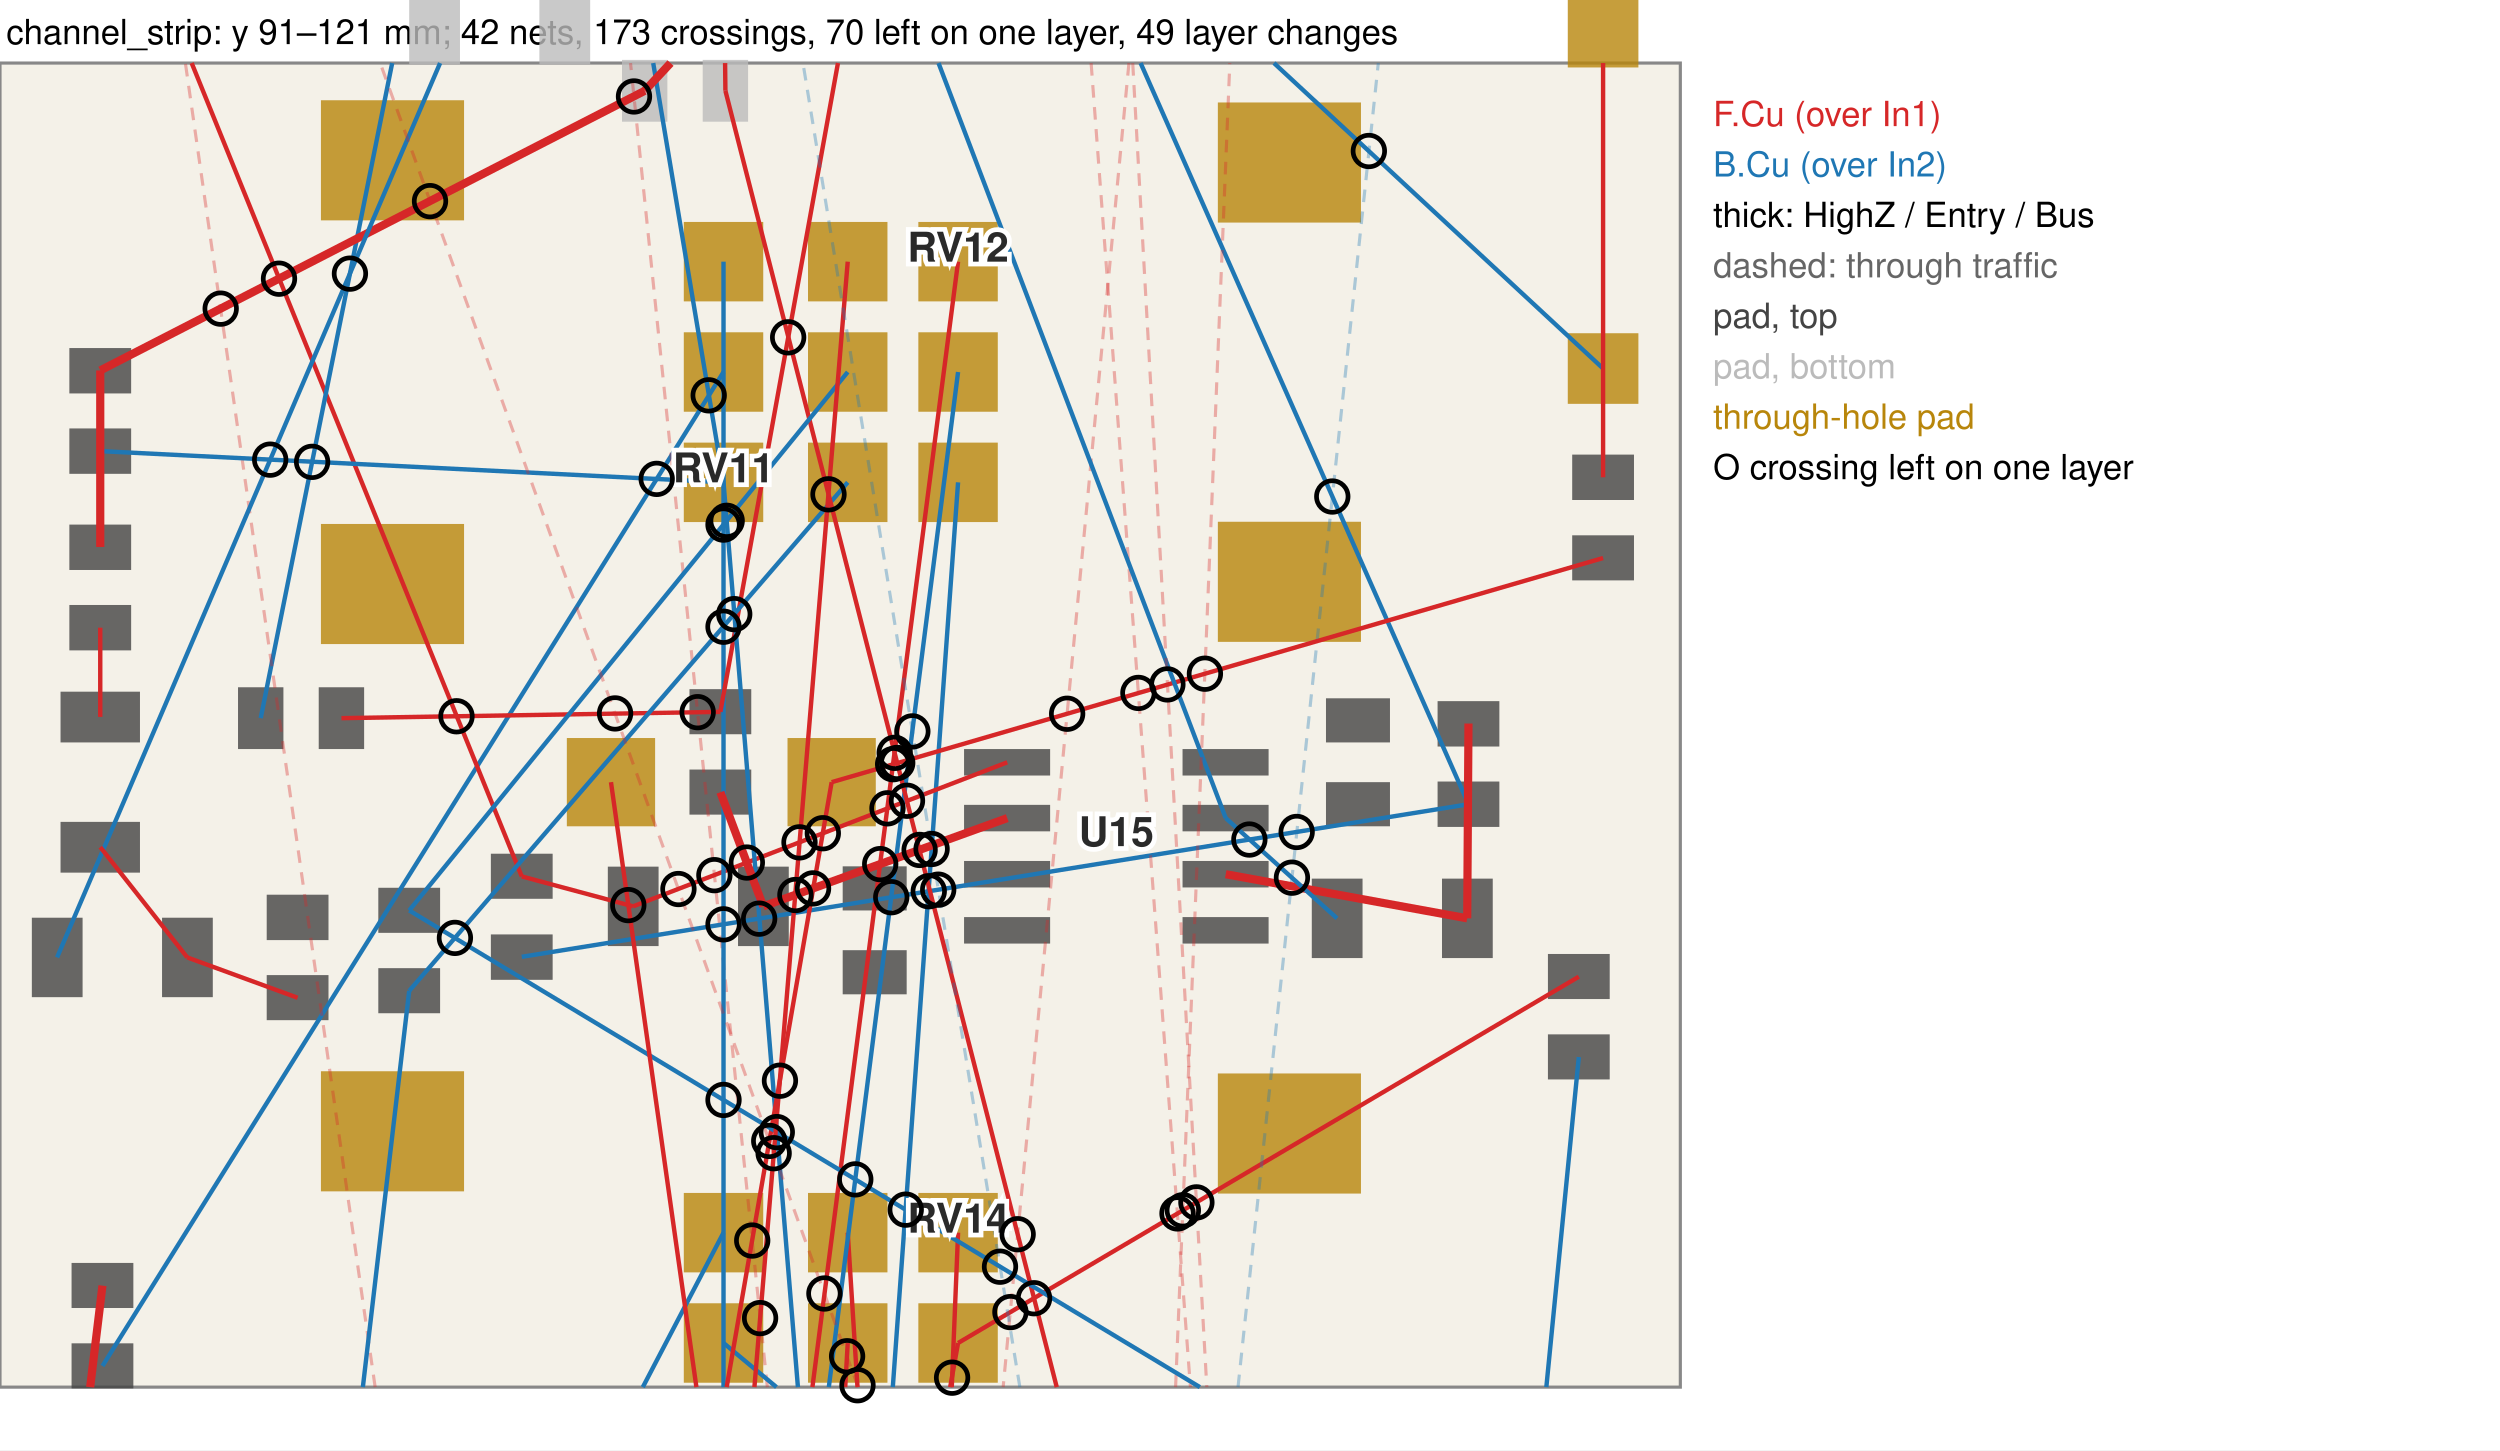
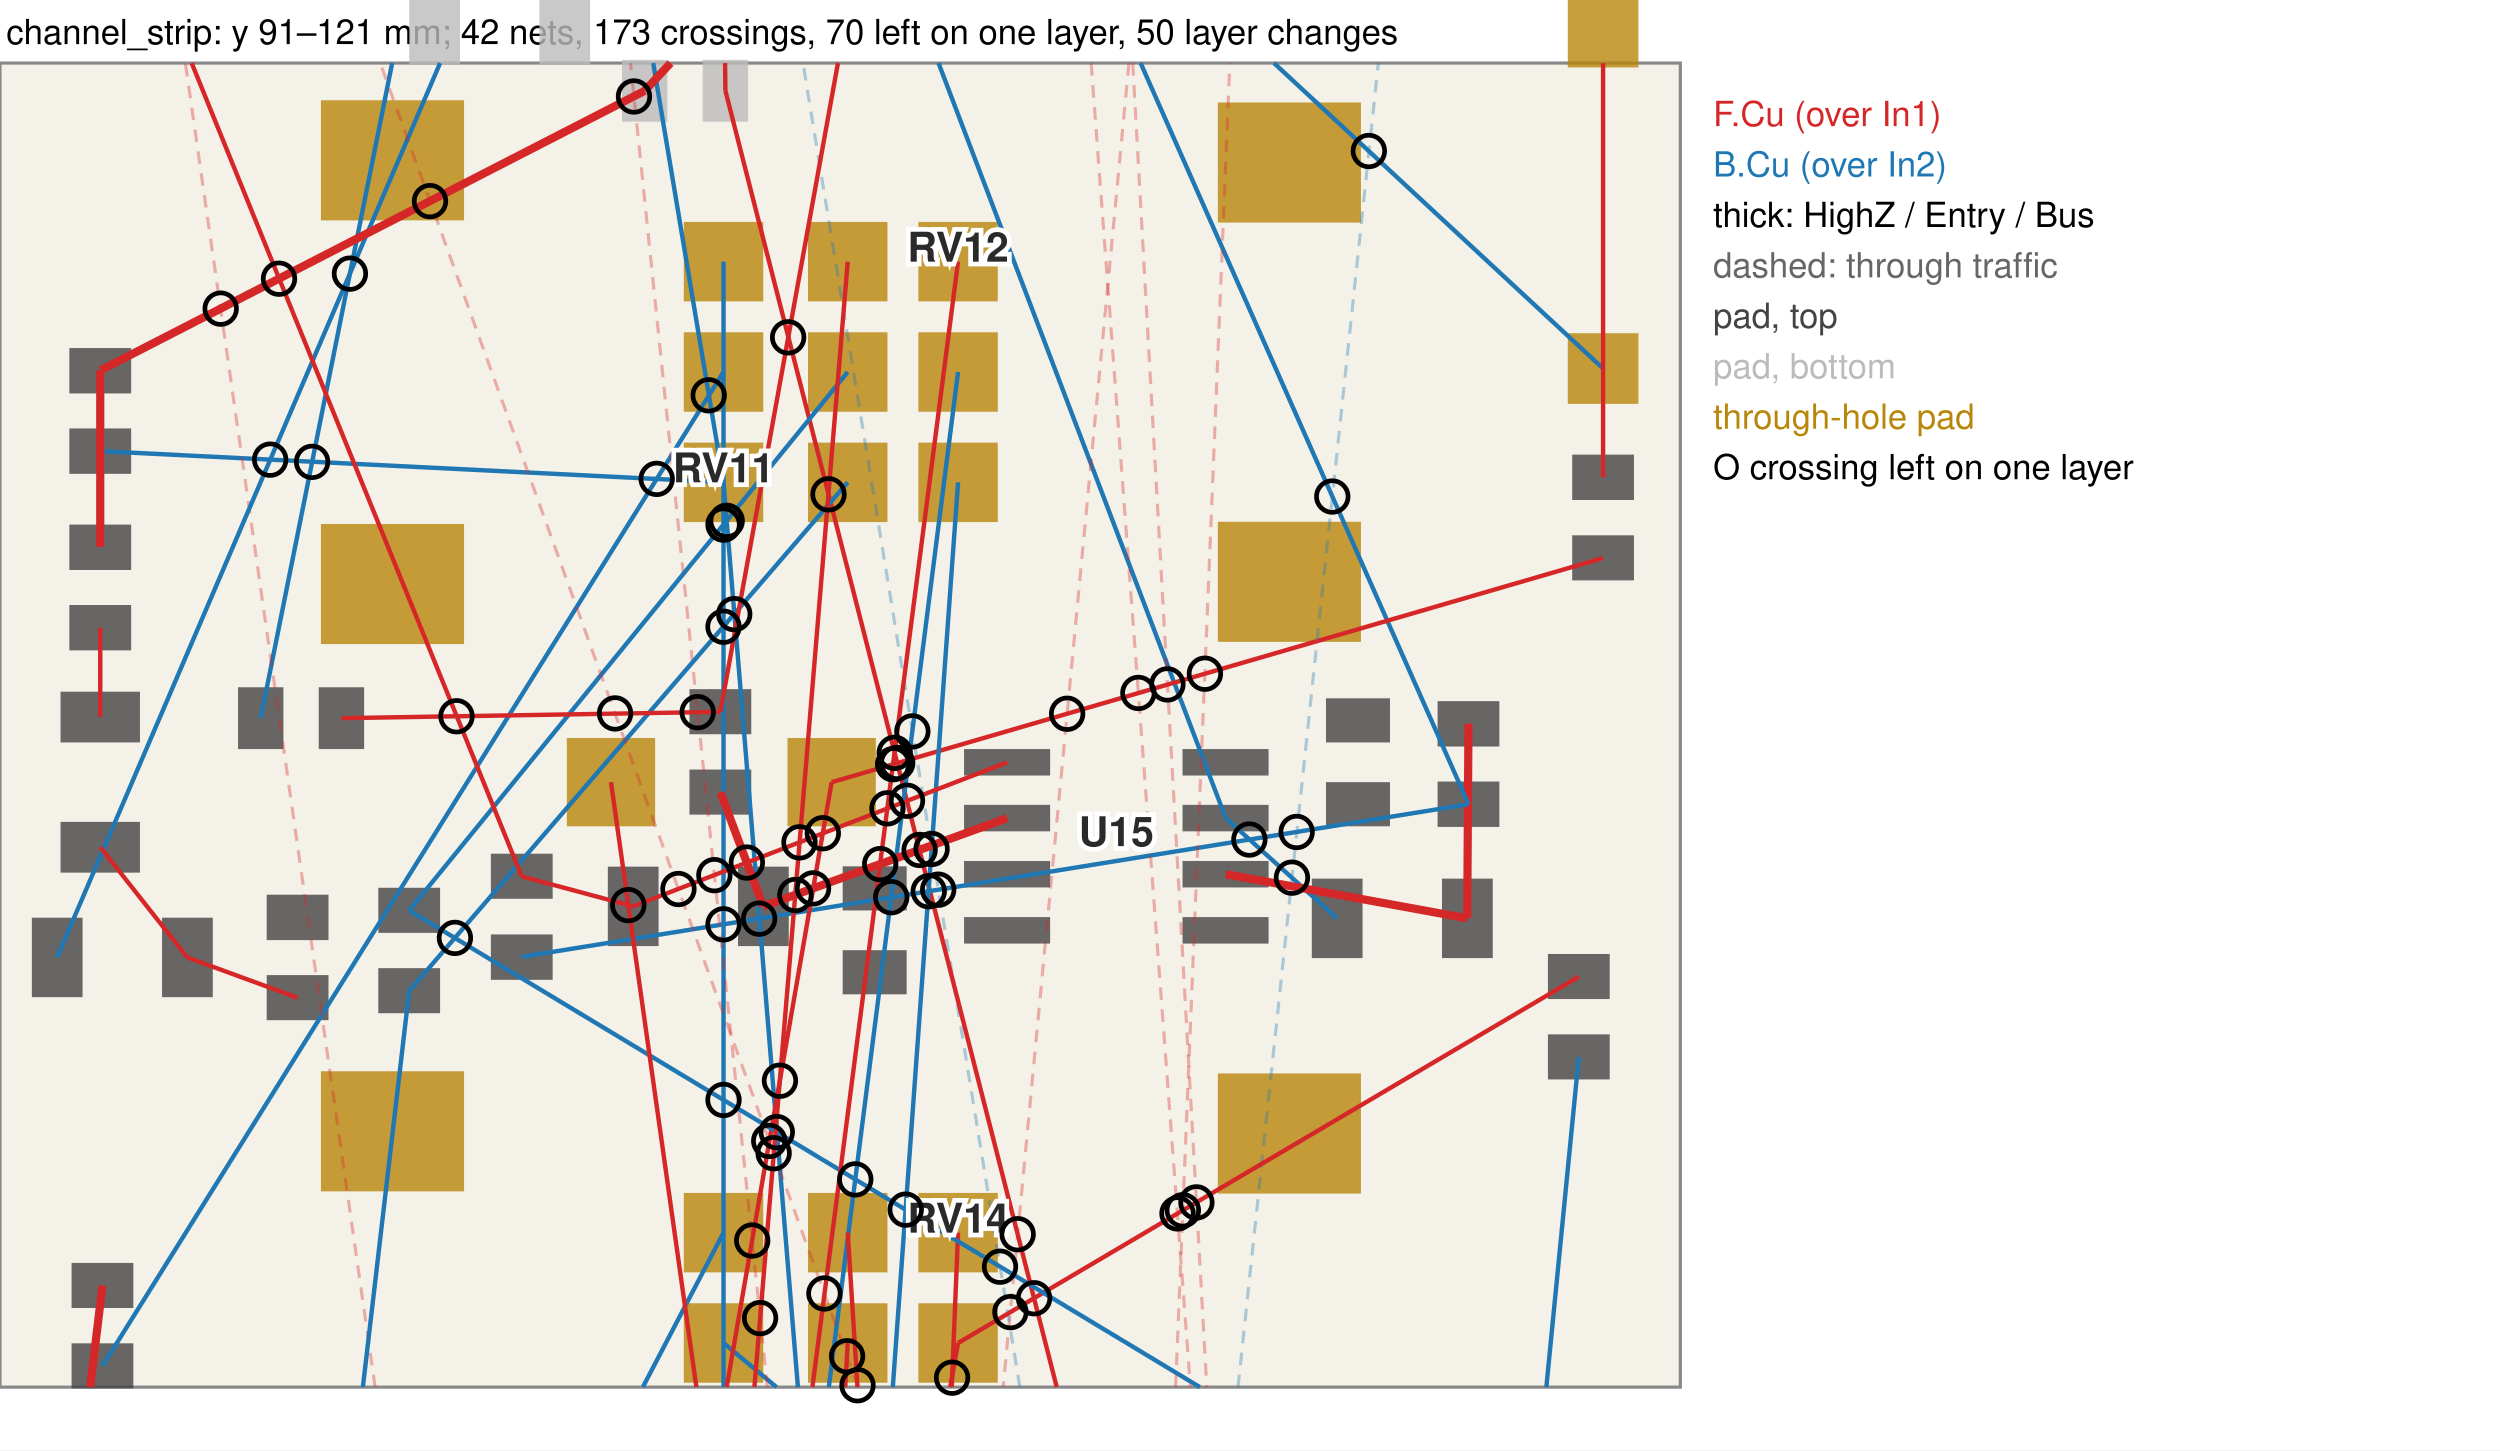
<svg xmlns="http://www.w3.org/2000/svg" width="793" height="460" font-family="Helvetica" font-size="11">
  <rect x="0" y="0" width="793" height="460" fill="white" />
  <rect x="0" y="20" width="533" height="420" fill="#f4f1e8" stroke="#888" />
-   <text x="2" y="14">channel_strip: y 91–121 mm; 42 nets, 173 crossings, 70 left on one layer, 49 layer changes</text>
-   <rect x="22.7" y="426.1" width="19.6" height="14.3" fill="#444" opacity="0.8" />
-   <rect x="22.7" y="400.6" width="19.6" height="14.3" fill="#444" opacity="0.8" />
-   <rect x="155.7" y="270.8" width="19.6" height="14.3" fill="#444" opacity="0.8" />
-   <rect x="155.7" y="296.4" width="19.6" height="14.4" fill="#444" opacity="0.8" />
+   <text x="2" y="14">channel_strip: y 91–121 mm; 42 nets, 173 crossings, 70 left on one layer, 50 layer changes</text>
+   <rect x="101.8" y="166.2" width="45.4" height="38.1" fill="#b8860b" opacity="0.8" />
+   <rect x="101.8" y="31.8" width="45.4" height="38.1" fill="#b8860b" opacity="0.8" />
+   <rect x="216.9" y="140.4" width="25.2" height="25.2" fill="#b8860b" opacity="0.8" />
+   <rect x="216.9" y="105.4" width="25.2" height="25.2" fill="#b8860b" opacity="0.8" />
+   <rect x="216.9" y="70.4" width="25.2" height="25.2" fill="#b8860b" opacity="0.8" />
+   <rect x="416.1" y="278.7" width="16.1" height="25.2" fill="#444" opacity="0.8" />
+   <rect x="457.4" y="278.7" width="16.1" height="25.2" fill="#444" opacity="0.8" />
+   <rect x="456.0" y="247.9" width="19.6" height="14.4" fill="#444" opacity="0.8" />
+   <rect x="456.0" y="222.4" width="19.6" height="14.4" fill="#444" opacity="0.8" />
  <rect x="101.8" y="339.8" width="45.4" height="38.1" fill="#b8860b" opacity="0.8" />
  <rect x="216.9" y="413.4" width="25.2" height="25.2" fill="#b8860b" opacity="0.8" />
  <rect x="216.9" y="378.4" width="25.2" height="25.2" fill="#b8860b" opacity="0.8" />
+   <rect x="22.7" y="426.1" width="19.6" height="14.3" fill="#444" opacity="0.8" />
+   <rect x="22.7" y="400.6" width="19.6" height="14.3" fill="#444" opacity="0.8" />
+   <rect x="10.1" y="291.1" width="16.1" height="25.2" fill="#444" opacity="0.8" />
+   <rect x="51.4" y="291.1" width="16.1" height="25.2" fill="#444" opacity="0.8" />
+   <rect x="498.7" y="169.8" width="19.6" height="14.3" fill="#444" opacity="0.8" />
+   <rect x="498.7" y="144.2" width="19.6" height="14.4" fill="#444" opacity="0.8" />
+   <rect x="267.3" y="301.4" width="20.3" height="14.0" fill="#444" opacity="0.8" />
+   <rect x="267.3" y="274.8" width="20.3" height="14.0" fill="#444" opacity="0.8" />
  <rect x="386.3" y="340.5" width="45.4" height="38.1" fill="#b8860b" opacity="0.8" />
  <rect x="291.3" y="378.4" width="25.2" height="25.2" fill="#b8860b" opacity="0.8" />
  <rect x="291.3" y="413.4" width="25.2" height="25.2" fill="#b8860b" opacity="0.8" />
  <rect x="256.3" y="378.4" width="25.2" height="25.2" fill="#b8860b" opacity="0.8" />
  <rect x="256.3" y="413.4" width="25.2" height="25.2" fill="#b8860b" opacity="0.8" />
-   <rect x="22.0" y="135.9" width="19.6" height="14.4" fill="#444" opacity="0.8" />
-   <rect x="22.0" y="110.4" width="19.6" height="14.4" fill="#444" opacity="0.8" />
+   <rect x="491.0" y="328.1" width="19.6" height="14.3" fill="#444" opacity="0.8" />
+   <rect x="491.0" y="302.6" width="19.6" height="14.3" fill="#444" opacity="0.8" />
  <rect x="497.3" y="105.7" width="22.4" height="22.4" fill="#b8860b" opacity="0.8" />
  <rect x="497.3" y="-1.0" width="22.4" height="22.4" fill="#b8860b" opacity="0.8" />
+   <rect x="120.0" y="307.1" width="19.6" height="14.3" fill="#444" opacity="0.8" />
+   <rect x="120.0" y="281.6" width="19.6" height="14.3" fill="#444" opacity="0.8" />
+   <rect x="19.2" y="260.7" width="25.2" height="16.1" fill="#444" opacity="0.8" />
+   <rect x="19.2" y="219.4" width="25.2" height="16.1" fill="#444" opacity="0.8" />
  <rect x="75.5" y="218.0" width="14.4" height="19.6" fill="#444" opacity="0.8" />
  <rect x="101.1" y="218.0" width="14.4" height="19.6" fill="#444" opacity="0.8" />
-   <rect x="305.8" y="237.6" width="27.3" height="8.4" fill="#444" opacity="0.8" />
-   <rect x="305.8" y="255.3" width="27.3" height="8.4" fill="#444" opacity="0.8" />
-   <rect x="305.8" y="273.1" width="27.3" height="8.4" fill="#444" opacity="0.8" />
-   <rect x="305.8" y="290.9" width="27.3" height="8.4" fill="#444" opacity="0.8" />
-   <rect x="375.1" y="290.9" width="27.3" height="8.4" fill="#444" opacity="0.8" />
-   <rect x="375.1" y="273.1" width="27.3" height="8.4" fill="#444" opacity="0.8" />
-   <rect x="375.1" y="255.3" width="27.3" height="8.4" fill="#444" opacity="0.8" />
-   <rect x="375.1" y="237.6" width="27.3" height="8.4" fill="#444" opacity="0.8" />
-   <rect x="19.2" y="260.7" width="25.2" height="16.1" fill="#444" opacity="0.8" />
-   <rect x="19.2" y="219.4" width="25.2" height="16.1" fill="#444" opacity="0.8" />
-   <rect x="120.0" y="307.1" width="19.6" height="14.3" fill="#444" opacity="0.8" />
-   <rect x="120.0" y="281.6" width="19.6" height="14.3" fill="#444" opacity="0.8" />
-   <rect x="267.3" y="301.4" width="20.3" height="14.0" fill="#444" opacity="0.8" />
-   <rect x="267.3" y="274.8" width="20.3" height="14.0" fill="#444" opacity="0.8" />
-   <rect x="10.1" y="291.1" width="16.1" height="25.2" fill="#444" opacity="0.8" />
-   <rect x="51.4" y="291.1" width="16.1" height="25.2" fill="#444" opacity="0.8" />
-   <rect x="101.8" y="166.2" width="45.4" height="38.1" fill="#b8860b" opacity="0.8" />
-   <rect x="101.8" y="31.8" width="45.4" height="38.1" fill="#b8860b" opacity="0.8" />
-   <rect x="216.9" y="140.4" width="25.2" height="25.2" fill="#b8860b" opacity="0.8" />
-   <rect x="216.9" y="105.4" width="25.2" height="25.2" fill="#b8860b" opacity="0.8" />
-   <rect x="216.9" y="70.4" width="25.2" height="25.2" fill="#b8860b" opacity="0.8" />
-   <rect x="84.6" y="309.3" width="19.6" height="14.3" fill="#444" opacity="0.8" />
-   <rect x="84.6" y="283.8" width="19.6" height="14.4" fill="#444" opacity="0.8" />
+   <rect x="192.8" y="274.9" width="16.1" height="25.2" fill="#444" opacity="0.8" />
+   <rect x="234.1" y="274.9" width="16.1" height="25.2" fill="#444" opacity="0.8" />
  <rect x="420.6" y="248.1" width="20.3" height="14.0" fill="#444" opacity="0.8" />
  <rect x="420.6" y="221.5" width="20.3" height="14.0" fill="#444" opacity="0.8" />
  <rect x="386.3" y="32.5" width="45.4" height="38.1" fill="#b8860b" opacity="0.8" />
  <rect x="386.3" y="165.5" width="45.4" height="38.1" fill="#b8860b" opacity="0.8" />
  <rect x="291.3" y="70.4" width="25.2" height="25.2" fill="#b8860b" opacity="0.8" />
  <rect x="291.3" y="105.4" width="25.2" height="25.2" fill="#b8860b" opacity="0.8" />
  <rect x="291.3" y="140.4" width="25.2" height="25.2" fill="#b8860b" opacity="0.8" />
  <rect x="256.3" y="70.4" width="25.2" height="25.2" fill="#b8860b" opacity="0.8" />
  <rect x="256.3" y="105.4" width="25.2" height="25.2" fill="#b8860b" opacity="0.8" />
  <rect x="256.3" y="140.4" width="25.2" height="25.2" fill="#b8860b" opacity="0.8" />
-   <rect x="192.8" y="274.9" width="16.1" height="25.2" fill="#444" opacity="0.8" />
-   <rect x="234.1" y="274.9" width="16.1" height="25.2" fill="#444" opacity="0.8" />
+   <rect x="305.8" y="237.6" width="27.3" height="8.4" fill="#444" opacity="0.8" />
+   <rect x="305.8" y="255.3" width="27.3" height="8.4" fill="#444" opacity="0.8" />
+   <rect x="305.8" y="273.1" width="27.3" height="8.4" fill="#444" opacity="0.8" />
+   <rect x="305.8" y="290.9" width="27.3" height="8.4" fill="#444" opacity="0.8" />
+   <rect x="375.1" y="290.9" width="27.3" height="8.4" fill="#444" opacity="0.8" />
+   <rect x="375.1" y="273.1" width="27.3" height="8.4" fill="#444" opacity="0.8" />
+   <rect x="375.1" y="255.3" width="27.3" height="8.4" fill="#444" opacity="0.8" />
+   <rect x="375.1" y="237.6" width="27.3" height="8.4" fill="#444" opacity="0.8" />
+   <rect x="22.0" y="191.9" width="19.6" height="14.4" fill="#444" opacity="0.8" />
+   <rect x="22.0" y="166.4" width="19.6" height="14.4" fill="#444" opacity="0.8" />
  <rect x="218.7" y="218.6" width="19.6" height="14.3" fill="#444" opacity="0.8" />
  <rect x="218.7" y="244.1" width="19.6" height="14.3" fill="#444" opacity="0.8" />
-   <rect x="22.0" y="191.9" width="19.6" height="14.4" fill="#444" opacity="0.8" />
-   <rect x="22.0" y="166.4" width="19.6" height="14.4" fill="#444" opacity="0.8" />
-   <rect x="416.1" y="278.7" width="16.1" height="25.2" fill="#444" opacity="0.8" />
-   <rect x="457.4" y="278.7" width="16.1" height="25.2" fill="#444" opacity="0.8" />
-   <rect x="498.7" y="169.8" width="19.6" height="14.3" fill="#444" opacity="0.8" />
-   <rect x="498.7" y="144.2" width="19.6" height="14.4" fill="#444" opacity="0.8" />
-   <rect x="491.0" y="328.1" width="19.6" height="14.3" fill="#444" opacity="0.8" />
-   <rect x="491.0" y="302.6" width="19.6" height="14.3" fill="#444" opacity="0.8" />
-   <rect x="456.0" y="247.9" width="19.6" height="14.4" fill="#444" opacity="0.8" />
-   <rect x="456.0" y="222.4" width="19.6" height="14.4" fill="#444" opacity="0.8" />
+   <rect x="155.7" y="270.8" width="19.6" height="14.3" fill="#444" opacity="0.8" />
+   <rect x="155.7" y="296.4" width="19.6" height="14.4" fill="#444" opacity="0.8" />
+   <rect x="84.6" y="309.3" width="19.6" height="14.3" fill="#444" opacity="0.8" />
+   <rect x="84.6" y="283.8" width="19.6" height="14.4" fill="#444" opacity="0.8" />
+   <rect x="22.0" y="135.9" width="19.6" height="14.4" fill="#444" opacity="0.8" />
+   <rect x="22.0" y="110.4" width="19.6" height="14.4" fill="#444" opacity="0.8" />
+   <rect x="249.8" y="234.1" width="28.0" height="28.0" fill="#b8860b" opacity="0.8" />
+   <rect x="179.8" y="234.1" width="28.0" height="28.0" fill="#b8860b" opacity="0.8" />
  <rect x="129.8" y="-4.8" width="16.1" height="25.2" fill="#bbb" opacity="0.8" />
  <rect x="171.1" y="-4.8" width="16.1" height="25.2" fill="#bbb" opacity="0.8" />
  <rect x="222.9" y="19.0" width="14.4" height="19.6" fill="#bbb" opacity="0.8" />
  <rect x="197.3" y="19.0" width="14.4" height="19.6" fill="#bbb" opacity="0.8" />
-   <rect x="249.8" y="234.1" width="28.0" height="28.0" fill="#b8860b" opacity="0.8" />
-   <rect x="179.8" y="234.1" width="28.0" height="28.0" fill="#b8860b" opacity="0.8" />
-   <line x1="32.5" y1="433.3" x2="229.5" y2="118.0" stroke="#1f77b4" stroke-width="1.4" />
-   <line x1="32.5" y1="407.8" x2="28.6" y2="440.0" stroke="#d62728" stroke-width="2.6" />
-   <line x1="257.7" y1="440.0" x2="303.9" y2="83.0" stroke="#d62728" stroke-width="1.4" />
-   <line x1="283.2" y1="440.0" x2="303.9" y2="153.0" stroke="#1f77b4" stroke-width="1.4" />
-   <line x1="243.4" y1="440.0" x2="200.0" y2="20.0" stroke="#d62728" stroke-width="1" opacity="0.35" stroke-dasharray="4 3" />
-   <line x1="165.5" y1="278.0" x2="200.8" y2="287.5" stroke="#d62728" stroke-width="1.4" />
-   <line x1="200.8" y1="287.5" x2="319.5" y2="241.8" stroke="#d62728" stroke-width="1.4" />
-   <line x1="165.5" y1="278.0" x2="60.8" y2="20.0" stroke="#d62728" stroke-width="1.4" />
-   <line x1="165.5" y1="303.5" x2="465.8" y2="255.1" stroke="#1f77b4" stroke-width="1.4" />
-   <line x1="465.8" y1="255.1" x2="361.8" y2="20.0" stroke="#1f77b4" stroke-width="1.4" />
-   <line x1="346.1" y1="20.0" x2="377.6" y2="440.0" stroke="#d62728" stroke-width="1" opacity="0.35" stroke-dasharray="4 3" />
-   <line x1="229.5" y1="440.0" x2="229.5" y2="83.0" stroke="#1f77b4" stroke-width="1.4" />
-   <line x1="229.5" y1="426.0" x2="246.3" y2="440.0" stroke="#1f77b4" stroke-width="1.4" />
-   <line x1="229.5" y1="391.0" x2="203.9" y2="440.0" stroke="#1f77b4" stroke-width="1.4" />
-   <line x1="124.4" y1="20.0" x2="82.7" y2="227.8" stroke="#1f77b4" stroke-width="1.4" />
+   <line x1="229.5" y1="153.0" x2="207.2" y2="20.0" stroke="#1f77b4" stroke-width="1.4" />
+   <line x1="229.5" y1="153.0" x2="31.8" y2="143.1" stroke="#1f77b4" stroke-width="1.4" />
+   <line x1="229.5" y1="153.0" x2="253.1" y2="440.0" stroke="#1f77b4" stroke-width="1.4" />
+   <line x1="229.5" y1="118.0" x2="32.5" y2="433.3" stroke="#1f77b4" stroke-width="1.4" />
+   <line x1="229.5" y1="83.0" x2="229.5" y2="440.0" stroke="#1f77b4" stroke-width="1.4" />
+   <line x1="424.1" y1="291.3" x2="388.8" y2="259.5" stroke="#1f77b4" stroke-width="1.4" />
+   <line x1="388.8" y1="259.5" x2="297.7" y2="20.0" stroke="#1f77b4" stroke-width="1.4" />
+   <line x1="465.4" y1="291.3" x2="465.8" y2="229.5" stroke="#d62728" stroke-width="2.6" />
+   <line x1="465.4" y1="291.3" x2="388.8" y2="277.3" stroke="#d62728" stroke-width="2.6" />
  <line x1="404.1" y1="20.0" x2="508.5" y2="116.9" stroke="#1f77b4" stroke-width="1.4" />
  <line x1="358.1" y1="20.0" x2="318.2" y2="440.0" stroke="#d62728" stroke-width="1" opacity="0.35" stroke-dasharray="4 3" />
+   <line x1="124.4" y1="20.0" x2="82.7" y2="227.8" stroke="#1f77b4" stroke-width="1.4" />
+   <line x1="323.5" y1="440.0" x2="254.7" y2="20.0" stroke="#1f77b4" stroke-width="1" opacity="0.35" stroke-dasharray="4 3" />
+   <line x1="335.2" y1="440.0" x2="230.1" y2="28.8" stroke="#d62728" stroke-width="1.4" />
+   <line x1="230.1" y1="28.8" x2="230.0" y2="20.0" stroke="#d62728" stroke-width="1.4" />
+   <line x1="268.1" y1="440.0" x2="268.9" y2="426.0" stroke="#d62728" stroke-width="1.4" />
+   <line x1="262.9" y1="440.0" x2="303.9" y2="118.0" stroke="#1f77b4" stroke-width="1.4" />
+   <line x1="465.8" y1="255.1" x2="165.5" y2="303.5" stroke="#1f77b4" stroke-width="1.4" />
+   <line x1="465.8" y1="255.1" x2="361.8" y2="20.0" stroke="#1f77b4" stroke-width="1.4" />
+   <line x1="119.0" y1="440.0" x2="58.8" y2="20.0" stroke="#d62728" stroke-width="1" opacity="0.35" stroke-dasharray="4 3" />
+   <line x1="203.9" y1="440.0" x2="229.5" y2="391.0" stroke="#1f77b4" stroke-width="1.4" />
+   <line x1="490.5" y1="440.0" x2="500.8" y2="335.3" stroke="#1f77b4" stroke-width="1.4" />
+   <line x1="229.5" y1="426.0" x2="246.3" y2="440.0" stroke="#1f77b4" stroke-width="1.4" />
+   <line x1="32.5" y1="407.8" x2="28.6" y2="440.0" stroke="#d62728" stroke-width="2.6" />
+   <line x1="230.5" y1="440.0" x2="263.8" y2="248.1" stroke="#d62728" stroke-width="1.4" />
+   <line x1="263.8" y1="248.1" x2="508.5" y2="177.0" stroke="#d62728" stroke-width="1.4" />
+   <line x1="243.4" y1="440.0" x2="200.0" y2="20.0" stroke="#d62728" stroke-width="1" opacity="0.35" stroke-dasharray="4 3" />
+   <line x1="392.7" y1="440.0" x2="437.2" y2="20.0" stroke="#1f77b4" stroke-width="1" opacity="0.35" stroke-dasharray="4 3" />
+   <line x1="18.1" y1="303.7" x2="139.6" y2="20.0" stroke="#1f77b4" stroke-width="1.4" />
+   <line x1="59.4" y1="303.7" x2="94.4" y2="316.5" stroke="#d62728" stroke-width="1.4" />
+   <line x1="59.4" y1="303.7" x2="31.8" y2="268.7" stroke="#d62728" stroke-width="1.4" />
+   <line x1="115.1" y1="440.0" x2="129.8" y2="314.3" stroke="#1f77b4" stroke-width="1.4" />
+   <line x1="129.8" y1="314.3" x2="268.9" y2="153.0" stroke="#1f77b4" stroke-width="1.4" />
+   <line x1="508.5" y1="151.4" x2="508.5" y2="20.0" stroke="#d62728" stroke-width="1.4" />
+   <line x1="283.2" y1="440.0" x2="303.9" y2="153.0" stroke="#1f77b4" stroke-width="1.4" />
  <line x1="303.9" y1="391.0" x2="301.9" y2="440.0" stroke="#d62728" stroke-width="1.4" />
  <line x1="303.9" y1="426.0" x2="500.8" y2="309.8" stroke="#d62728" stroke-width="1.4" />
  <line x1="303.9" y1="426.0" x2="301.4" y2="440.0" stroke="#d62728" stroke-width="1.4" />
-   <line x1="490.5" y1="440.0" x2="500.8" y2="335.3" stroke="#1f77b4" stroke-width="1.4" />
  <line x1="268.9" y1="391.0" x2="272.0" y2="440.0" stroke="#d62728" stroke-width="1.4" />
-   <line x1="268.9" y1="426.0" x2="268.1" y2="440.0" stroke="#d62728" stroke-width="1.4" />
-   <line x1="265.8" y1="20.0" x2="228.5" y2="225.8" stroke="#d62728" stroke-width="1.4" />
-   <line x1="228.5" y1="225.8" x2="108.3" y2="227.8" stroke="#d62728" stroke-width="1.4" />
-   <line x1="119.0" y1="440.0" x2="58.8" y2="20.0" stroke="#d62728" stroke-width="1" opacity="0.35" stroke-dasharray="4 3" />
-   <line x1="115.1" y1="440.0" x2="129.8" y2="314.3" stroke="#1f77b4" stroke-width="1.4" />
-   <line x1="129.8" y1="314.3" x2="268.9" y2="153.0" stroke="#1f77b4" stroke-width="1.4" />
-   <line x1="392.7" y1="440.0" x2="437.2" y2="20.0" stroke="#1f77b4" stroke-width="1" opacity="0.35" stroke-dasharray="4 3" />
-   <line x1="31.8" y1="143.1" x2="229.5" y2="153.0" stroke="#1f77b4" stroke-width="1.4" />
-   <line x1="229.5" y1="153.0" x2="207.2" y2="20.0" stroke="#1f77b4" stroke-width="1.4" />
-   <line x1="229.5" y1="153.0" x2="253.1" y2="440.0" stroke="#1f77b4" stroke-width="1.4" />
-   <line x1="31.8" y1="117.5" x2="31.8" y2="173.5" stroke="#d62728" stroke-width="2.6" />
-   <line x1="31.8" y1="117.5" x2="204.5" y2="28.8" stroke="#d62728" stroke-width="2.6" />
-   <line x1="204.5" y1="28.8" x2="212.7" y2="20.0" stroke="#d62728" stroke-width="2.6" />
-   <line x1="262.9" y1="440.0" x2="303.9" y2="118.0" stroke="#1f77b4" stroke-width="1.4" />
-   <line x1="508.5" y1="20.0" x2="508.5" y2="151.4" stroke="#d62728" stroke-width="1.4" />
-   <line x1="230.5" y1="440.0" x2="263.8" y2="248.1" stroke="#d62728" stroke-width="1.4" />
-   <line x1="263.8" y1="248.1" x2="508.5" y2="177.0" stroke="#d62728" stroke-width="1.4" />
-   <line x1="319.5" y1="259.5" x2="242.1" y2="287.5" stroke="#d62728" stroke-width="2.6" />
-   <line x1="242.1" y1="287.5" x2="228.5" y2="251.3" stroke="#d62728" stroke-width="2.6" />
-   <line x1="388.8" y1="277.3" x2="465.4" y2="291.3" stroke="#d62728" stroke-width="2.6" />
-   <line x1="465.4" y1="291.3" x2="465.8" y2="229.5" stroke="#d62728" stroke-width="2.6" />
-   <line x1="388.8" y1="259.5" x2="424.1" y2="291.3" stroke="#1f77b4" stroke-width="1.4" />
-   <line x1="388.8" y1="259.5" x2="297.7" y2="20.0" stroke="#1f77b4" stroke-width="1.4" />
-   <line x1="139.6" y1="20.0" x2="18.1" y2="303.7" stroke="#1f77b4" stroke-width="1.4" />
-   <line x1="230.0" y1="20.0" x2="230.1" y2="28.8" stroke="#d62728" stroke-width="1.4" />
-   <line x1="230.1" y1="28.8" x2="335.2" y2="440.0" stroke="#d62728" stroke-width="1.4" />
-   <line x1="31.8" y1="268.7" x2="59.4" y2="303.7" stroke="#d62728" stroke-width="1.4" />
-   <line x1="59.4" y1="303.7" x2="94.4" y2="316.5" stroke="#d62728" stroke-width="1.4" />
+   <line x1="346.1" y1="20.0" x2="377.6" y2="440.0" stroke="#d62728" stroke-width="1" opacity="0.35" stroke-dasharray="4 3" />
+   <line x1="129.8" y1="288.8" x2="268.9" y2="118.0" stroke="#1f77b4" stroke-width="1.4" />
+   <line x1="129.8" y1="288.8" x2="380.6" y2="440.0" stroke="#1f77b4" stroke-width="1.4" />
  <line x1="31.8" y1="227.4" x2="31.8" y2="199.1" stroke="#d62728" stroke-width="1.4" />
  <line x1="372.9" y1="440.0" x2="390.1" y2="20.0" stroke="#d62728" stroke-width="1" opacity="0.35" stroke-dasharray="4 3" />
-   <line x1="129.8" y1="288.8" x2="268.9" y2="118.0" stroke="#1f77b4" stroke-width="1.4" />
-   <line x1="129.8" y1="288.8" x2="380.6" y2="440.0" stroke="#1f77b4" stroke-width="1.4" />
+   <line x1="239.3" y1="440.0" x2="268.9" y2="83.0" stroke="#d62728" stroke-width="1.4" />
+   <line x1="108.3" y1="227.8" x2="228.5" y2="225.8" stroke="#d62728" stroke-width="1.4" />
+   <line x1="228.5" y1="225.8" x2="265.8" y2="20.0" stroke="#d62728" stroke-width="1.4" />
+   <line x1="212.7" y1="20.0" x2="204.5" y2="28.8" stroke="#d62728" stroke-width="2.6" />
+   <line x1="204.5" y1="28.8" x2="31.8" y2="117.5" stroke="#d62728" stroke-width="2.6" />
+   <line x1="31.8" y1="117.5" x2="31.8" y2="173.5" stroke="#d62728" stroke-width="2.6" />
+   <line x1="257.7" y1="440.0" x2="303.9" y2="83.0" stroke="#d62728" stroke-width="1.4" />
+   <line x1="200.8" y1="287.5" x2="165.5" y2="278.0" stroke="#d62728" stroke-width="1.4" />
+   <line x1="200.8" y1="287.5" x2="319.5" y2="241.8" stroke="#d62728" stroke-width="1.4" />
+   <line x1="165.5" y1="278.0" x2="60.8" y2="20.0" stroke="#d62728" stroke-width="1.4" />
+   <line x1="242.1" y1="287.5" x2="228.5" y2="251.3" stroke="#d62728" stroke-width="2.6" />
+   <line x1="242.1" y1="287.5" x2="319.5" y2="259.5" stroke="#d62728" stroke-width="2.6" />
+   <line x1="359.3" y1="20.0" x2="382.8" y2="440.0" stroke="#d62728" stroke-width="1" opacity="0.35" stroke-dasharray="4 3" />
  <line x1="220.9" y1="440.0" x2="193.8" y2="248.1" stroke="#d62728" stroke-width="1.4" />
-   <line x1="268.9" y1="83.0" x2="239.3" y2="440.0" stroke="#d62728" stroke-width="1.4" />
-   <line x1="359.3" y1="20.0" x2="382.8" y2="440.0" stroke="#d62728" stroke-width="1" opacity="0.35" stroke-dasharray="4 3" />
-   <line x1="323.5" y1="440.0" x2="254.7" y2="20.0" stroke="#1f77b4" stroke-width="1" opacity="0.35" stroke-dasharray="4 3" />
  <line x1="272.2" y1="440.0" x2="120.6" y2="20.0" stroke="#d62728" stroke-width="1" opacity="0.35" stroke-dasharray="4 3" />
+   <text x="229.5" y="153.0" font-size="13" font-weight="bold" fill="#2a2a2a" text-anchor="middle" stroke="white" stroke-width="3" paint-order="stroke">RV11</text>
  <text x="303.9" y="391.0" font-size="13" font-weight="bold" fill="#2a2a2a" text-anchor="middle" stroke="white" stroke-width="3" paint-order="stroke">RV14</text>
+   <text x="303.9" y="83.0" font-size="13" font-weight="bold" fill="#2a2a2a" text-anchor="middle" stroke="white" stroke-width="3" paint-order="stroke">RV12</text>
  <text x="354.1" y="268.4" font-size="13" font-weight="bold" fill="#2a2a2a" text-anchor="middle" stroke="white" stroke-width="3" paint-order="stroke">U15</text>
-   <text x="229.5" y="153.0" font-size="13" font-weight="bold" fill="#2a2a2a" text-anchor="middle" stroke="white" stroke-width="3" paint-order="stroke">RV11</text>
-   <text x="303.9" y="83.0" font-size="13" font-weight="bold" fill="#2a2a2a" text-anchor="middle" stroke="white" stroke-width="3" paint-order="stroke">RV12</text>
+   <circle cx="224.8" cy="125.4" r="5" fill="none" stroke="black" stroke-width="1.5" />
  <circle cx="208.3" cy="151.9" r="5" fill="none" stroke="black" stroke-width="1.5" />
-   <circle cx="224.8" cy="125.4" r="5" fill="none" stroke="black" stroke-width="1.5" />
-   <circle cx="281.5" cy="256.4" r="5" fill="none" stroke="black" stroke-width="1.5" />
-   <circle cx="283.3" cy="242.4" r="5" fill="none" stroke="black" stroke-width="1.5" />
-   <circle cx="279.2" cy="274.1" r="5" fill="none" stroke="black" stroke-width="1.5" />
-   <circle cx="283.8" cy="238.8" r="5" fill="none" stroke="black" stroke-width="1.5" />
-   <circle cx="261.5" cy="410.3" r="5" fill="none" stroke="black" stroke-width="1.5" />
-   <circle cx="294.6" cy="282.7" r="5" fill="none" stroke="black" stroke-width="1.5" />
-   <circle cx="287.3" cy="383.7" r="5" fill="none" stroke="black" stroke-width="1.5" />
-   <circle cx="295.5" cy="269.3" r="5" fill="none" stroke="black" stroke-width="1.5" />
-   <circle cx="226.6" cy="277.6" r="5" fill="none" stroke="black" stroke-width="1.5" />
-   <circle cx="221.3" cy="225.9" r="5" fill="none" stroke="black" stroke-width="1.5" />
-   <circle cx="201.1" cy="30.6" r="5" fill="none" stroke="black" stroke-width="1.5" />
-   <circle cx="238.6" cy="393.5" r="5" fill="none" stroke="black" stroke-width="1.5" />
-   <circle cx="241.1" cy="418.1" r="5" fill="none" stroke="black" stroke-width="1.5" />
-   <circle cx="199.3" cy="287.1" r="5" fill="none" stroke="black" stroke-width="1.5" />
-   <circle cx="261.0" cy="264.3" r="5" fill="none" stroke="black" stroke-width="1.5" />
-   <circle cx="236.9" cy="273.6" r="5" fill="none" stroke="black" stroke-width="1.5" />
-   <circle cx="287.7" cy="254.0" r="5" fill="none" stroke="black" stroke-width="1.5" />
-   <circle cx="253.6" cy="267.2" r="5" fill="none" stroke="black" stroke-width="1.5" />
-   <circle cx="215.2" cy="282.0" r="5" fill="none" stroke="black" stroke-width="1.5" />
-   <circle cx="144.8" cy="227.2" r="5" fill="none" stroke="black" stroke-width="1.5" />
-   <circle cx="88.5" cy="88.4" r="5" fill="none" stroke="black" stroke-width="1.5" />
+   <circle cx="99.0" cy="146.5" r="5" fill="none" stroke="black" stroke-width="1.5" />
+   <circle cx="85.7" cy="145.8" r="5" fill="none" stroke="black" stroke-width="1.5" />
+   <circle cx="240.8" cy="291.4" r="5" fill="none" stroke="black" stroke-width="1.5" />
+   <circle cx="232.9" cy="194.8" r="5" fill="none" stroke="black" stroke-width="1.5" />
+   <circle cx="230.5" cy="165.2" r="5" fill="none" stroke="black" stroke-width="1.5" />
+   <circle cx="246.4" cy="359.1" r="5" fill="none" stroke="black" stroke-width="1.5" />
  <circle cx="229.5" cy="293.2" r="5" fill="none" stroke="black" stroke-width="1.5" />
-   <circle cx="411.3" cy="263.9" r="5" fill="none" stroke="black" stroke-width="1.5" />
-   <circle cx="240.8" cy="291.4" r="5" fill="none" stroke="black" stroke-width="1.5" />
-   <circle cx="282.7" cy="284.6" r="5" fill="none" stroke="black" stroke-width="1.5" />
-   <circle cx="396.3" cy="266.3" r="5" fill="none" stroke="black" stroke-width="1.5" />
-   <circle cx="297.6" cy="282.2" r="5" fill="none" stroke="black" stroke-width="1.5" />
-   <circle cx="422.6" cy="157.5" r="5" fill="none" stroke="black" stroke-width="1.5" />
-   <circle cx="373.5" cy="384.9" r="5" fill="none" stroke="black" stroke-width="1.5" />
-   <circle cx="361.1" cy="219.8" r="5" fill="none" stroke="black" stroke-width="1.5" />
  <circle cx="229.5" cy="198.8" r="5" fill="none" stroke="black" stroke-width="1.5" />
  <circle cx="229.5" cy="166.4" r="5" fill="none" stroke="black" stroke-width="1.5" />
  <circle cx="229.5" cy="348.9" r="5" fill="none" stroke="black" stroke-width="1.5" />
-   <circle cx="99.0" cy="146.5" r="5" fill="none" stroke="black" stroke-width="1.5" />
+   <circle cx="396.3" cy="266.3" r="5" fill="none" stroke="black" stroke-width="1.5" />
+   <circle cx="409.8" cy="278.4" r="5" fill="none" stroke="black" stroke-width="1.5" />
+   <circle cx="434.2" cy="47.9" r="5" fill="none" stroke="black" stroke-width="1.5" />
+   <circle cx="322.8" cy="391.5" r="5" fill="none" stroke="black" stroke-width="1.5" />
+   <circle cx="338.5" cy="226.4" r="5" fill="none" stroke="black" stroke-width="1.5" />
+   <circle cx="320.5" cy="416.2" r="5" fill="none" stroke="black" stroke-width="1.5" />
  <circle cx="111.0" cy="86.8" r="5" fill="none" stroke="black" stroke-width="1.5" />
-   <circle cx="434.2" cy="47.9" r="5" fill="none" stroke="black" stroke-width="1.5" />
-   <circle cx="320.5" cy="416.2" r="5" fill="none" stroke="black" stroke-width="1.5" />
-   <circle cx="338.5" cy="226.4" r="5" fill="none" stroke="black" stroke-width="1.5" />
-   <circle cx="322.8" cy="391.5" r="5" fill="none" stroke="black" stroke-width="1.5" />
+   <circle cx="289.4" cy="232.0" r="5" fill="none" stroke="black" stroke-width="1.5" />
+   <circle cx="297.6" cy="282.2" r="5" fill="none" stroke="black" stroke-width="1.5" />
+   <circle cx="295.5" cy="269.3" r="5" fill="none" stroke="black" stroke-width="1.5" />
+   <circle cx="317.2" cy="401.8" r="5" fill="none" stroke="black" stroke-width="1.5" />
+   <circle cx="284.6" cy="242.0" r="5" fill="none" stroke="black" stroke-width="1.5" />
+   <circle cx="328.0" cy="411.8" r="5" fill="none" stroke="black" stroke-width="1.5" />
+   <circle cx="262.8" cy="156.8" r="5" fill="none" stroke="black" stroke-width="1.5" />
+   <circle cx="250.0" cy="107.0" r="5" fill="none" stroke="black" stroke-width="1.5" />
+   <circle cx="283.8" cy="238.8" r="5" fill="none" stroke="black" stroke-width="1.5" />
+   <circle cx="287.7" cy="254.0" r="5" fill="none" stroke="black" stroke-width="1.5" />
+   <circle cx="291.7" cy="269.6" r="5" fill="none" stroke="black" stroke-width="1.5" />
+   <circle cx="268.7" cy="430.2" r="5" fill="none" stroke="black" stroke-width="1.5" />
+   <circle cx="282.7" cy="284.6" r="5" fill="none" stroke="black" stroke-width="1.5" />
+   <circle cx="271.3" cy="374.1" r="5" fill="none" stroke="black" stroke-width="1.5" />
+   <circle cx="411.3" cy="263.9" r="5" fill="none" stroke="black" stroke-width="1.5" />
+   <circle cx="294.6" cy="282.7" r="5" fill="none" stroke="black" stroke-width="1.5" />
+   <circle cx="422.6" cy="157.5" r="5" fill="none" stroke="black" stroke-width="1.5" />
+   <circle cx="70.0" cy="97.9" r="5" fill="none" stroke="black" stroke-width="1.5" />
+   <circle cx="238.6" cy="393.5" r="5" fill="none" stroke="black" stroke-width="1.5" />
+   <circle cx="247.4" cy="342.8" r="5" fill="none" stroke="black" stroke-width="1.5" />
+   <circle cx="261.0" cy="264.3" r="5" fill="none" stroke="black" stroke-width="1.5" />
+   <circle cx="257.9" cy="281.8" r="5" fill="none" stroke="black" stroke-width="1.5" />
+   <circle cx="244.0" cy="361.9" r="5" fill="none" stroke="black" stroke-width="1.5" />
+   <circle cx="361.1" cy="219.8" r="5" fill="none" stroke="black" stroke-width="1.5" />
+   <circle cx="382.2" cy="213.7" r="5" fill="none" stroke="black" stroke-width="1.5" />
+   <circle cx="283.3" cy="242.4" r="5" fill="none" stroke="black" stroke-width="1.5" />
+   <circle cx="370.3" cy="217.1" r="5" fill="none" stroke="black" stroke-width="1.5" />
+   <circle cx="241.1" cy="418.1" r="5" fill="none" stroke="black" stroke-width="1.5" />
+   <circle cx="221.3" cy="225.9" r="5" fill="none" stroke="black" stroke-width="1.5" />
+   <circle cx="201.1" cy="30.6" r="5" fill="none" stroke="black" stroke-width="1.5" />
+   <circle cx="226.6" cy="277.6" r="5" fill="none" stroke="black" stroke-width="1.5" />
+   <circle cx="144.3" cy="297.5" r="5" fill="none" stroke="black" stroke-width="1.5" />
+   <circle cx="287.3" cy="383.7" r="5" fill="none" stroke="black" stroke-width="1.5" />
  <circle cx="302.0" cy="437.0" r="5" fill="none" stroke="black" stroke-width="1.5" />
-   <circle cx="328.0" cy="411.8" r="5" fill="none" stroke="black" stroke-width="1.5" />
+   <circle cx="373.5" cy="384.9" r="5" fill="none" stroke="black" stroke-width="1.5" />
  <circle cx="375.2" cy="383.9" r="5" fill="none" stroke="black" stroke-width="1.5" />
  <circle cx="379.5" cy="381.4" r="5" fill="none" stroke="black" stroke-width="1.5" />
  <circle cx="272.0" cy="439.4" r="5" fill="none" stroke="black" stroke-width="1.5" />
-   <circle cx="268.7" cy="430.2" r="5" fill="none" stroke="black" stroke-width="1.5" />
-   <circle cx="250.0" cy="107.0" r="5" fill="none" stroke="black" stroke-width="1.5" />
+   <circle cx="253.6" cy="267.2" r="5" fill="none" stroke="black" stroke-width="1.5" />
+   <circle cx="252.3" cy="283.9" r="5" fill="none" stroke="black" stroke-width="1.5" />
+   <circle cx="245.4" cy="365.8" r="5" fill="none" stroke="black" stroke-width="1.5" />
+   <circle cx="144.8" cy="227.2" r="5" fill="none" stroke="black" stroke-width="1.5" />
  <circle cx="195.1" cy="226.3" r="5" fill="none" stroke="black" stroke-width="1.5" />
-   <circle cx="70.0" cy="97.9" r="5" fill="none" stroke="black" stroke-width="1.5" />
-   <circle cx="232.9" cy="194.8" r="5" fill="none" stroke="black" stroke-width="1.5" />
-   <circle cx="144.3" cy="297.5" r="5" fill="none" stroke="black" stroke-width="1.5" />
-   <circle cx="409.8" cy="278.4" r="5" fill="none" stroke="black" stroke-width="1.5" />
-   <circle cx="85.7" cy="145.8" r="5" fill="none" stroke="black" stroke-width="1.5" />
-   <circle cx="230.5" cy="165.2" r="5" fill="none" stroke="black" stroke-width="1.5" />
-   <circle cx="246.4" cy="359.1" r="5" fill="none" stroke="black" stroke-width="1.5" />
+   <circle cx="88.5" cy="88.4" r="5" fill="none" stroke="black" stroke-width="1.5" />
  <circle cx="136.4" cy="63.8" r="5" fill="none" stroke="black" stroke-width="1.5" />
-   <circle cx="271.3" cy="374.1" r="5" fill="none" stroke="black" stroke-width="1.5" />
-   <circle cx="289.4" cy="232.0" r="5" fill="none" stroke="black" stroke-width="1.5" />
-   <circle cx="257.9" cy="281.8" r="5" fill="none" stroke="black" stroke-width="1.5" />
-   <circle cx="247.4" cy="342.8" r="5" fill="none" stroke="black" stroke-width="1.5" />
-   <circle cx="244.0" cy="361.9" r="5" fill="none" stroke="black" stroke-width="1.5" />
-   <circle cx="284.6" cy="242.0" r="5" fill="none" stroke="black" stroke-width="1.5" />
-   <circle cx="382.2" cy="213.7" r="5" fill="none" stroke="black" stroke-width="1.5" />
-   <circle cx="370.3" cy="217.1" r="5" fill="none" stroke="black" stroke-width="1.5" />
-   <circle cx="291.7" cy="269.6" r="5" fill="none" stroke="black" stroke-width="1.5" />
-   <circle cx="252.3" cy="283.9" r="5" fill="none" stroke="black" stroke-width="1.5" />
-   <circle cx="262.8" cy="156.8" r="5" fill="none" stroke="black" stroke-width="1.5" />
-   <circle cx="317.2" cy="401.8" r="5" fill="none" stroke="black" stroke-width="1.5" />
-   <circle cx="245.4" cy="365.8" r="5" fill="none" stroke="black" stroke-width="1.5" />
+   <circle cx="281.5" cy="256.4" r="5" fill="none" stroke="black" stroke-width="1.5" />
+   <circle cx="279.2" cy="274.1" r="5" fill="none" stroke="black" stroke-width="1.5" />
+   <circle cx="261.5" cy="410.3" r="5" fill="none" stroke="black" stroke-width="1.5" />
+   <circle cx="199.3" cy="287.1" r="5" fill="none" stroke="black" stroke-width="1.5" />
+   <circle cx="236.9" cy="273.6" r="5" fill="none" stroke="black" stroke-width="1.5" />
+   <circle cx="215.2" cy="282.0" r="5" fill="none" stroke="black" stroke-width="1.5" />
  <text x="543.4" y="40" fill="#d62728">F.Cu (over In1)</text>
  <text x="543.4" y="56" fill="#1f77b4">B.Cu (over In2)</text>
  <text x="543.4" y="72" fill="#000">thick: HighZ / Entry / Bus</text>
  <text x="543.4" y="88" fill="#666">dashed: through traffic</text>
  <text x="543.4" y="104" fill="#444">pad, top</text>
  <text x="543.4" y="120" fill="#bbb">pad, bottom</text>
  <text x="543.4" y="136" fill="#b8860b">through-hole pad</text>
  <text x="543.4" y="152" fill="#000">O crossing left on one layer</text>
</svg>
